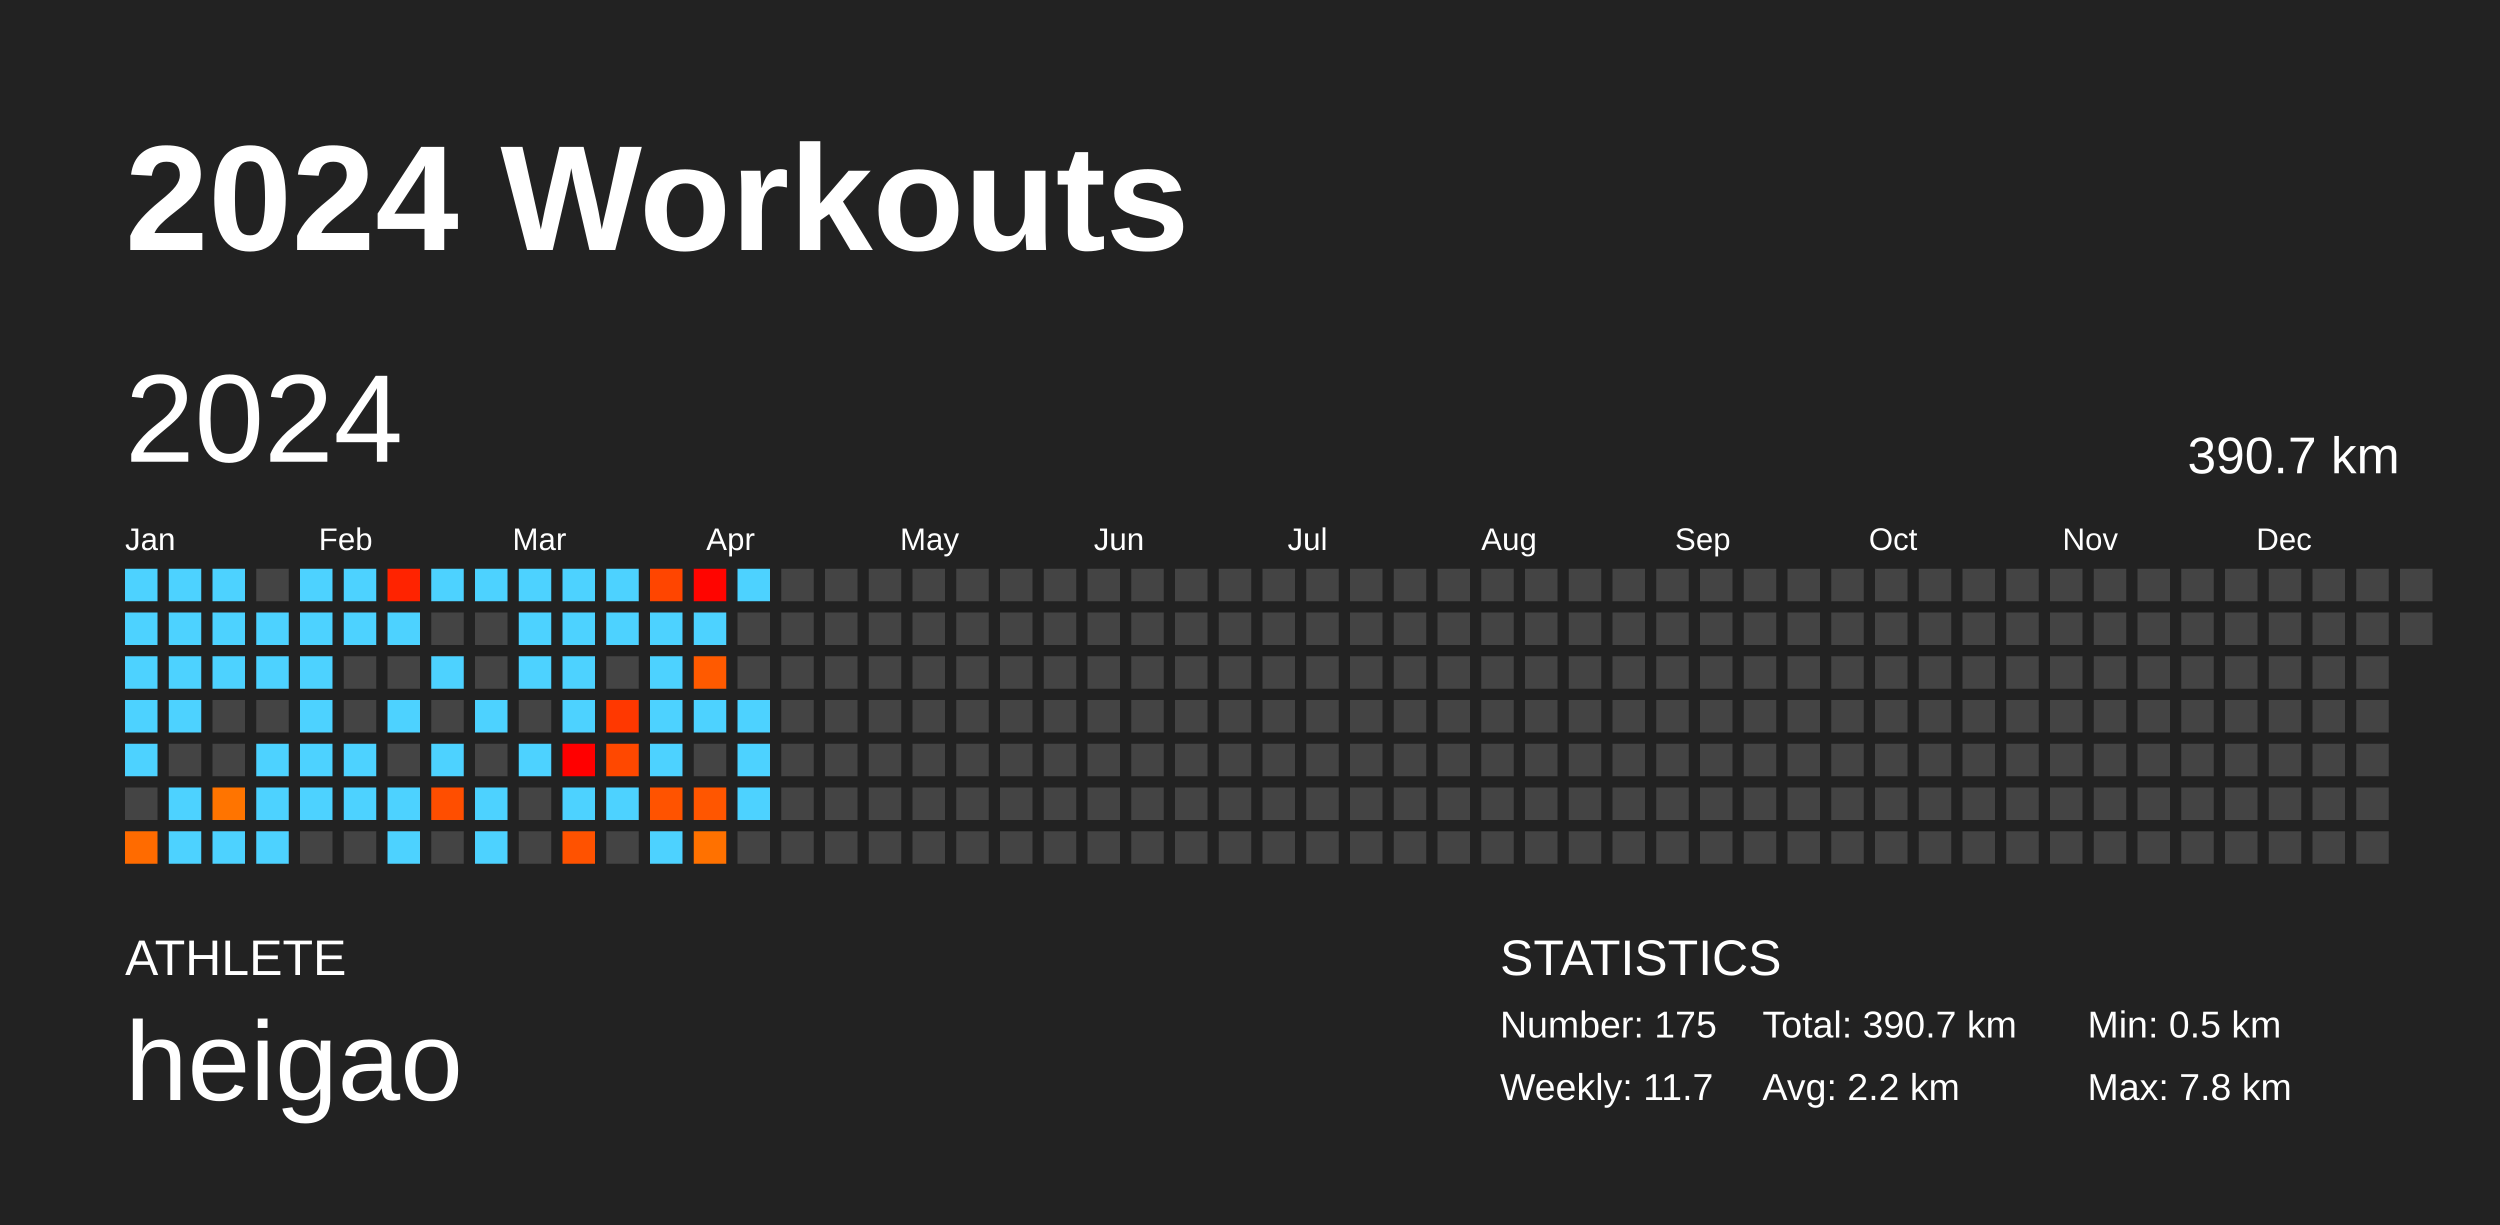
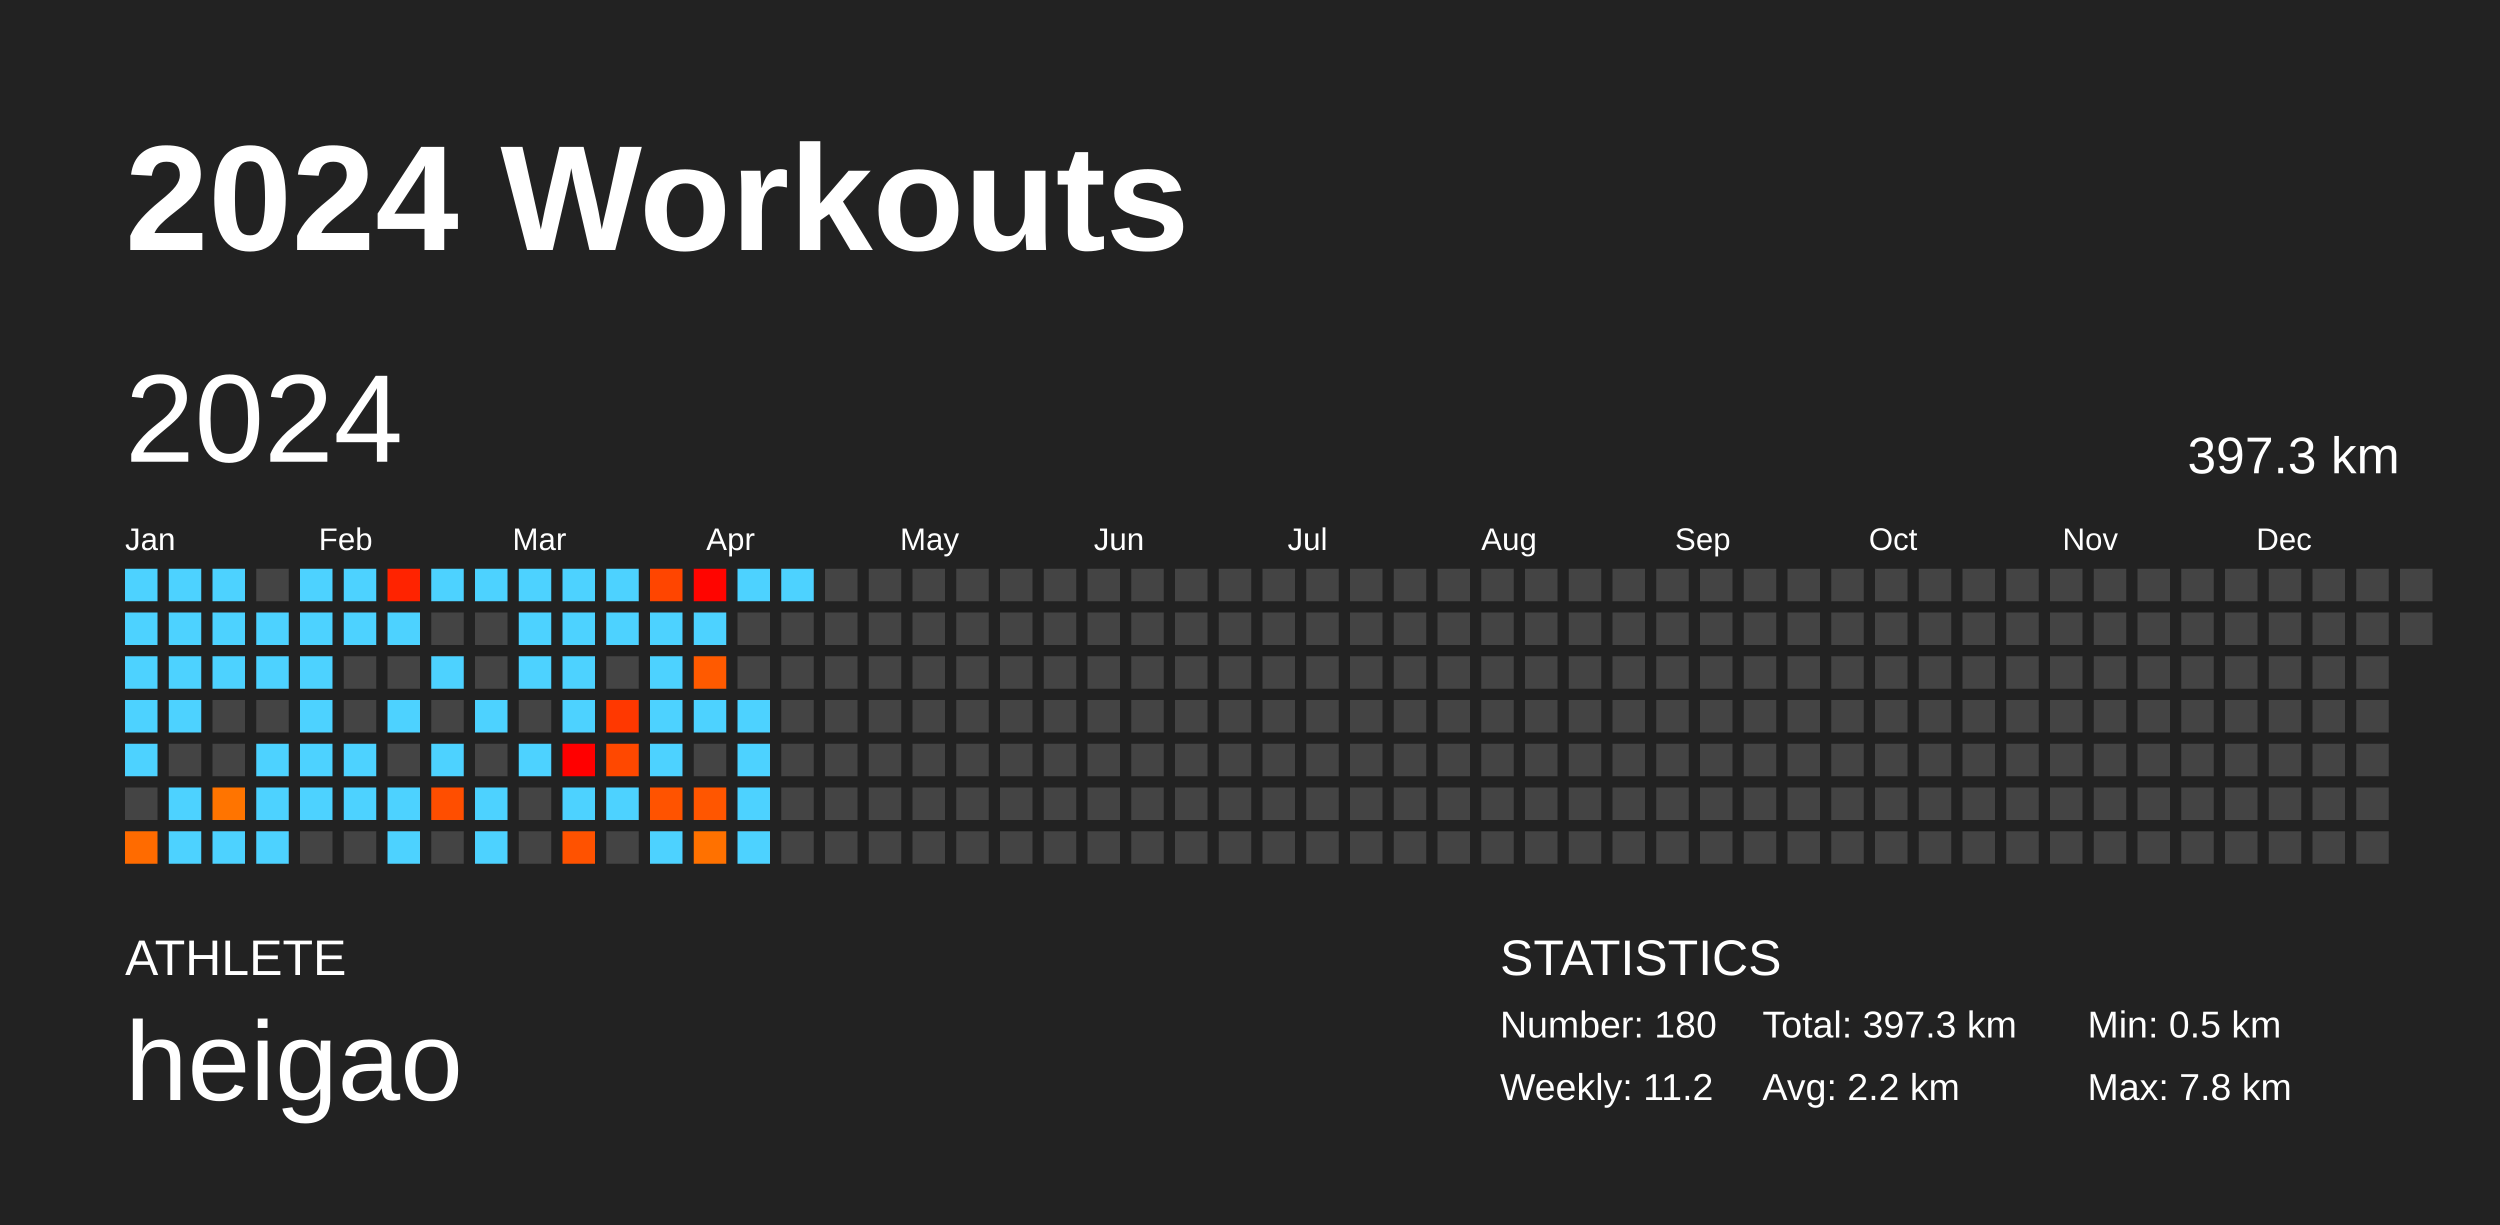
<svg xmlns="http://www.w3.org/2000/svg" baseProfile="full" height="98mm" version="1.1" viewBox="0,0,200,98" width="200mm">
  <defs />
  <rect fill="#222222" height="98" width="200" x="0" y="0" />
  <text fill="#FFFFFF" style="font-size:12px; font-family:Arial; font-weight:bold;" x="10" y="20">2024 Workouts</text>
  <text fill="#FFFFFF" style="font-size:4px; font-family:Arial" x="10" y="78">ATHLETE</text>
  <text fill="#FFFFFF" style="font-size:9px; font-family:Arial" x="10" y="88">heigao</text>
  <text fill="#FFFFFF" style="font-size:4px; font-family:Arial" x="120" y="78">STATISTICS</text>
-   <text fill="#FFFFFF" style="font-size:3px; font-family:Arial" x="120" y="83">Number: 175</text>
-   <text fill="#FFFFFF" style="font-size:3px; font-family:Arial" x="120" y="88">Weekly: 11.7</text>
-   <text fill="#FFFFFF" style="font-size:3px; font-family:Arial" x="141" y="83">Total: 390.7 km</text>
+   <text fill="#FFFFFF" style="font-size:3px; font-family:Arial" x="120" y="83">Number: 180</text>
+   <text fill="#FFFFFF" style="font-size:3px; font-family:Arial" x="120" y="88">Weekly: 11.2</text>
+   <text fill="#FFFFFF" style="font-size:3px; font-family:Arial" x="141" y="83">Total: 397.3 km</text>
  <text fill="#FFFFFF" style="font-size:3px; font-family:Arial" x="141" y="88">Avg: 2.2 km</text>
  <text fill="#FFFFFF" style="font-size:3px; font-family:Arial" x="167" y="83">Min: 0.5 km</text>
  <text fill="#FFFFFF" style="font-size:3px; font-family:Arial" x="167" y="88">Max: 7.8 km</text>
  <text dominant-baseline="hanging" fill="#FFFFFF" style="font-size:10.0px; font-family:Arial;" x="10" y="30">2024</text>
-   <text dominant-baseline="hanging" fill="#FFFFFF" style="font-size:4.125px; font-family:Arial;" x="175" y="35">390.7 km</text>
+   <text dominant-baseline="hanging" fill="#FFFFFF" style="font-size:4.125px; font-family:Arial;" x="175" y="35">397.3 km</text>
  <text fill="#FFFFFF" style="font-size:2.5px; font-family:Arial" x="10.0" y="44">Jan</text>
  <text fill="#FFFFFF" style="font-size:2.5px; font-family:Arial" x="25.5" y="44">Feb</text>
  <text fill="#FFFFFF" style="font-size:2.5px; font-family:Arial" x="41.0" y="44">Mar</text>
  <text fill="#FFFFFF" style="font-size:2.5px; font-family:Arial" x="56.5" y="44">Apr</text>
  <text fill="#FFFFFF" style="font-size:2.5px; font-family:Arial" x="72.0" y="44">May</text>
  <text fill="#FFFFFF" style="font-size:2.5px; font-family:Arial" x="87.5" y="44">Jun</text>
  <text fill="#FFFFFF" style="font-size:2.5px; font-family:Arial" x="103.0" y="44">Jul</text>
  <text fill="#FFFFFF" style="font-size:2.5px; font-family:Arial" x="118.5" y="44">Aug</text>
  <text fill="#FFFFFF" style="font-size:2.5px; font-family:Arial" x="134.0" y="44">Sep</text>
  <text fill="#FFFFFF" style="font-size:2.5px; font-family:Arial" x="149.5" y="44">Oct</text>
  <text fill="#FFFFFF" style="font-size:2.5px; font-family:Arial" x="165.0" y="44">Nov</text>
  <text fill="#FFFFFF" style="font-size:2.5px; font-family:Arial" x="180.5" y="44">Dec</text>
  <rect fill="#4dd2ff" height="2.6" width="2.6" x="10.0" y="45.5" />
  <rect fill="#4dd2ff" height="2.6" width="2.6" x="10.0" y="49.0" />
  <rect fill="#4dd2ff" height="2.6" width="2.6" x="10.0" y="52.5" />
  <rect fill="#4dd2ff" height="2.6" width="2.6" x="10.0" y="56.0" />
  <rect fill="#4dd2ff" height="2.6" width="2.6" x="10.0" y="59.5" />
  <rect fill="#444444" height="2.6" width="2.6" x="10.0" y="63.0" />
  <rect fill="#ff6b00" height="2.6" width="2.6" x="10.0" y="66.5" />
  <rect fill="#4dd2ff" height="2.6" width="2.6" x="13.5" y="45.5" />
  <rect fill="#4dd2ff" height="2.6" width="2.6" x="13.5" y="49.0" />
  <rect fill="#4dd2ff" height="2.6" width="2.6" x="13.5" y="52.5" />
  <rect fill="#4dd2ff" height="2.6" width="2.6" x="13.5" y="56.0" />
  <rect fill="#444444" height="2.6" width="2.6" x="13.5" y="59.5" />
  <rect fill="#4dd2ff" height="2.6" width="2.6" x="13.5" y="63.0" />
  <rect fill="#4dd2ff" height="2.6" width="2.6" x="13.5" y="66.5" />
  <rect fill="#4dd2ff" height="2.6" width="2.6" x="17.0" y="45.5" />
  <rect fill="#4dd2ff" height="2.6" width="2.6" x="17.0" y="49.0" />
  <rect fill="#4dd2ff" height="2.6" width="2.6" x="17.0" y="52.5" />
  <rect fill="#444444" height="2.6" width="2.6" x="17.0" y="56.0" />
  <rect fill="#444444" height="2.6" width="2.6" x="17.0" y="59.5" />
  <rect fill="#ff7400" height="2.6" width="2.6" x="17.0" y="63.0" />
  <rect fill="#4dd2ff" height="2.6" width="2.6" x="17.0" y="66.5" />
  <rect fill="#444444" height="2.6" width="2.6" x="20.5" y="45.5" />
  <rect fill="#4dd2ff" height="2.6" width="2.6" x="20.5" y="49.0" />
  <rect fill="#4dd2ff" height="2.6" width="2.6" x="20.5" y="52.5" />
  <rect fill="#444444" height="2.6" width="2.6" x="20.5" y="56.0" />
  <rect fill="#4dd2ff" height="2.6" width="2.6" x="20.5" y="59.5" />
  <rect fill="#4dd2ff" height="2.6" width="2.6" x="20.5" y="63.0" />
  <rect fill="#4dd2ff" height="2.6" width="2.6" x="20.5" y="66.5" />
  <rect fill="#4dd2ff" height="2.6" width="2.6" x="24.0" y="45.5" />
  <rect fill="#4dd2ff" height="2.6" width="2.6" x="24.0" y="49.0" />
  <rect fill="#4dd2ff" height="2.6" width="2.6" x="24.0" y="52.5" />
  <rect fill="#4dd2ff" height="2.6" width="2.6" x="24.0" y="56.0" />
  <rect fill="#4dd2ff" height="2.6" width="2.6" x="24.0" y="59.5" />
  <rect fill="#4dd2ff" height="2.6" width="2.6" x="24.0" y="63.0" />
  <rect fill="#444444" height="2.6" width="2.6" x="24.0" y="66.5" />
  <rect fill="#4dd2ff" height="2.6" width="2.6" x="27.5" y="45.5" />
  <rect fill="#4dd2ff" height="2.6" width="2.6" x="27.5" y="49.0" />
  <rect fill="#444444" height="2.6" width="2.6" x="27.5" y="52.5" />
  <rect fill="#444444" height="2.6" width="2.6" x="27.5" y="56.0" />
  <rect fill="#4dd2ff" height="2.6" width="2.6" x="27.5" y="59.5" />
  <rect fill="#4dd2ff" height="2.6" width="2.6" x="27.5" y="63.0" />
  <rect fill="#444444" height="2.6" width="2.6" x="27.5" y="66.5" />
  <rect fill="#ff2300" height="2.6" width="2.6" x="31.0" y="45.5" />
  <rect fill="#4dd2ff" height="2.6" width="2.6" x="31.0" y="49.0" />
  <rect fill="#444444" height="2.6" width="2.6" x="31.0" y="52.5" />
  <rect fill="#4dd2ff" height="2.6" width="2.6" x="31.0" y="56.0" />
  <rect fill="#444444" height="2.6" width="2.6" x="31.0" y="59.5" />
  <rect fill="#4dd2ff" height="2.6" width="2.6" x="31.0" y="63.0" />
  <rect fill="#4dd2ff" height="2.6" width="2.6" x="31.0" y="66.5" />
  <rect fill="#4dd2ff" height="2.6" width="2.6" x="34.5" y="45.5" />
  <rect fill="#444444" height="2.6" width="2.6" x="34.5" y="49.0" />
  <rect fill="#4dd2ff" height="2.6" width="2.6" x="34.5" y="52.5" />
  <rect fill="#444444" height="2.6" width="2.6" x="34.5" y="56.0" />
  <rect fill="#4dd2ff" height="2.6" width="2.6" x="34.5" y="59.5" />
  <rect fill="#ff4e00" height="2.6" width="2.6" x="34.5" y="63.0" />
  <rect fill="#444444" height="2.6" width="2.6" x="34.5" y="66.5" />
  <rect fill="#4dd2ff" height="2.6" width="2.6" x="38.0" y="45.5" />
  <rect fill="#444444" height="2.6" width="2.6" x="38.0" y="49.0" />
  <rect fill="#444444" height="2.6" width="2.6" x="38.0" y="52.5" />
  <rect fill="#4dd2ff" height="2.6" width="2.6" x="38.0" y="56.0" />
  <rect fill="#444444" height="2.6" width="2.6" x="38.0" y="59.5" />
  <rect fill="#4dd2ff" height="2.6" width="2.6" x="38.0" y="63.0" />
  <rect fill="#4dd2ff" height="2.6" width="2.6" x="38.0" y="66.5" />
  <rect fill="#4dd2ff" height="2.6" width="2.6" x="41.5" y="45.5" />
  <rect fill="#4dd2ff" height="2.6" width="2.6" x="41.5" y="49.0" />
  <rect fill="#4dd2ff" height="2.6" width="2.6" x="41.5" y="52.5" />
  <rect fill="#444444" height="2.6" width="2.6" x="41.5" y="56.0" />
  <rect fill="#4dd2ff" height="2.6" width="2.6" x="41.5" y="59.5" />
  <rect fill="#444444" height="2.6" width="2.6" x="41.5" y="63.0" />
  <rect fill="#444444" height="2.6" width="2.6" x="41.5" y="66.5" />
  <rect fill="#4dd2ff" height="2.6" width="2.6" x="45.0" y="45.5" />
  <rect fill="#4dd2ff" height="2.6" width="2.6" x="45.0" y="49.0" />
  <rect fill="#4dd2ff" height="2.6" width="2.6" x="45.0" y="52.5" />
  <rect fill="#4dd2ff" height="2.6" width="2.6" x="45.0" y="56.0" />
  <rect fill="#ff0000" height="2.6" width="2.6" x="45.0" y="59.5" />
  <rect fill="#4dd2ff" height="2.6" width="2.6" x="45.0" y="63.0" />
  <rect fill="#ff5200" height="2.6" width="2.6" x="45.0" y="66.5" />
  <rect fill="#4dd2ff" height="2.6" width="2.6" x="48.5" y="45.5" />
  <rect fill="#4dd2ff" height="2.6" width="2.6" x="48.5" y="49.0" />
  <rect fill="#444444" height="2.6" width="2.6" x="48.5" y="52.5" />
  <rect fill="#ff3800" height="2.6" width="2.6" x="48.5" y="56.0" />
  <rect fill="#ff4800" height="2.6" width="2.6" x="48.5" y="59.5" />
  <rect fill="#4dd2ff" height="2.6" width="2.6" x="48.5" y="63.0" />
  <rect fill="#444444" height="2.6" width="2.6" x="48.5" y="66.5" />
  <rect fill="#ff4500" height="2.6" width="2.6" x="52.0" y="45.5" />
  <rect fill="#4dd2ff" height="2.6" width="2.6" x="52.0" y="49.0" />
  <rect fill="#4dd2ff" height="2.6" width="2.6" x="52.0" y="52.5" />
  <rect fill="#4dd2ff" height="2.6" width="2.6" x="52.0" y="56.0" />
  <rect fill="#4dd2ff" height="2.6" width="2.6" x="52.0" y="59.5" />
  <rect fill="#ff5300" height="2.6" width="2.6" x="52.0" y="63.0" />
  <rect fill="#4dd2ff" height="2.6" width="2.6" x="52.0" y="66.5" />
  <rect fill="#ff0500" height="2.6" width="2.6" x="55.5" y="45.5" />
  <rect fill="#4dd2ff" height="2.6" width="2.6" x="55.5" y="49.0" />
  <rect fill="#ff5a00" height="2.6" width="2.6" x="55.5" y="52.5" />
  <rect fill="#4dd2ff" height="2.6" width="2.6" x="55.5" y="56.0" />
  <rect fill="#444444" height="2.6" width="2.6" x="55.5" y="59.5" />
  <rect fill="#ff5600" height="2.6" width="2.6" x="55.5" y="63.0" />
  <rect fill="#ff7100" height="2.6" width="2.6" x="55.5" y="66.5" />
  <rect fill="#4dd2ff" height="2.6" width="2.6" x="59.0" y="45.5" />
  <rect fill="#444444" height="2.6" width="2.6" x="59.0" y="49.0" />
  <rect fill="#444444" height="2.6" width="2.6" x="59.0" y="52.5" />
  <rect fill="#4dd2ff" height="2.6" width="2.6" x="59.0" y="56.0" />
  <rect fill="#4dd2ff" height="2.6" width="2.6" x="59.0" y="59.5" />
  <rect fill="#4dd2ff" height="2.6" width="2.6" x="59.0" y="63.0" />
-   <rect fill="#444444" height="2.6" width="2.6" x="59.0" y="66.5" />
-   <rect fill="#444444" height="2.6" width="2.6" x="62.5" y="45.5" />
+   <rect fill="#4dd2ff" height="2.6" width="2.6" x="59.0" y="66.5" />
+   <rect fill="#4dd2ff" height="2.6" width="2.6" x="62.5" y="45.5" />
  <rect fill="#444444" height="2.6" width="2.6" x="62.5" y="49.0" />
  <rect fill="#444444" height="2.6" width="2.6" x="62.5" y="52.5" />
  <rect fill="#444444" height="2.6" width="2.6" x="62.5" y="56.0" />
  <rect fill="#444444" height="2.6" width="2.6" x="62.5" y="59.5" />
  <rect fill="#444444" height="2.6" width="2.6" x="62.5" y="63.0" />
  <rect fill="#444444" height="2.6" width="2.6" x="62.5" y="66.5" />
  <rect fill="#444444" height="2.6" width="2.6" x="66.0" y="45.5" />
  <rect fill="#444444" height="2.6" width="2.6" x="66.0" y="49.0" />
  <rect fill="#444444" height="2.6" width="2.6" x="66.0" y="52.5" />
  <rect fill="#444444" height="2.6" width="2.6" x="66.0" y="56.0" />
  <rect fill="#444444" height="2.6" width="2.6" x="66.0" y="59.5" />
  <rect fill="#444444" height="2.6" width="2.6" x="66.0" y="63.0" />
  <rect fill="#444444" height="2.6" width="2.6" x="66.0" y="66.5" />
  <rect fill="#444444" height="2.6" width="2.6" x="69.5" y="45.5" />
  <rect fill="#444444" height="2.6" width="2.6" x="69.5" y="49.0" />
  <rect fill="#444444" height="2.6" width="2.6" x="69.5" y="52.5" />
  <rect fill="#444444" height="2.6" width="2.6" x="69.5" y="56.0" />
  <rect fill="#444444" height="2.6" width="2.6" x="69.5" y="59.5" />
  <rect fill="#444444" height="2.6" width="2.6" x="69.5" y="63.0" />
  <rect fill="#444444" height="2.6" width="2.6" x="69.5" y="66.5" />
  <rect fill="#444444" height="2.6" width="2.6" x="73.0" y="45.5" />
  <rect fill="#444444" height="2.6" width="2.6" x="73.0" y="49.0" />
  <rect fill="#444444" height="2.6" width="2.6" x="73.0" y="52.5" />
  <rect fill="#444444" height="2.6" width="2.6" x="73.0" y="56.0" />
  <rect fill="#444444" height="2.6" width="2.6" x="73.0" y="59.5" />
  <rect fill="#444444" height="2.6" width="2.6" x="73.0" y="63.0" />
  <rect fill="#444444" height="2.6" width="2.6" x="73.0" y="66.5" />
  <rect fill="#444444" height="2.6" width="2.6" x="76.5" y="45.5" />
  <rect fill="#444444" height="2.6" width="2.6" x="76.5" y="49.0" />
  <rect fill="#444444" height="2.6" width="2.6" x="76.5" y="52.5" />
  <rect fill="#444444" height="2.6" width="2.6" x="76.5" y="56.0" />
  <rect fill="#444444" height="2.6" width="2.6" x="76.5" y="59.5" />
  <rect fill="#444444" height="2.6" width="2.6" x="76.5" y="63.0" />
  <rect fill="#444444" height="2.6" width="2.6" x="76.5" y="66.5" />
  <rect fill="#444444" height="2.6" width="2.6" x="80.0" y="45.5" />
  <rect fill="#444444" height="2.6" width="2.6" x="80.0" y="49.0" />
  <rect fill="#444444" height="2.6" width="2.6" x="80.0" y="52.5" />
  <rect fill="#444444" height="2.6" width="2.6" x="80.0" y="56.0" />
  <rect fill="#444444" height="2.6" width="2.6" x="80.0" y="59.5" />
  <rect fill="#444444" height="2.6" width="2.6" x="80.0" y="63.0" />
  <rect fill="#444444" height="2.6" width="2.6" x="80.0" y="66.5" />
  <rect fill="#444444" height="2.6" width="2.6" x="83.5" y="45.5" />
  <rect fill="#444444" height="2.6" width="2.6" x="83.5" y="49.0" />
  <rect fill="#444444" height="2.6" width="2.6" x="83.5" y="52.5" />
  <rect fill="#444444" height="2.6" width="2.6" x="83.5" y="56.0" />
  <rect fill="#444444" height="2.6" width="2.6" x="83.5" y="59.5" />
  <rect fill="#444444" height="2.6" width="2.6" x="83.5" y="63.0" />
  <rect fill="#444444" height="2.6" width="2.6" x="83.5" y="66.5" />
  <rect fill="#444444" height="2.6" width="2.6" x="87.0" y="45.5" />
  <rect fill="#444444" height="2.6" width="2.6" x="87.0" y="49.0" />
  <rect fill="#444444" height="2.6" width="2.6" x="87.0" y="52.5" />
  <rect fill="#444444" height="2.6" width="2.6" x="87.0" y="56.0" />
  <rect fill="#444444" height="2.6" width="2.6" x="87.0" y="59.5" />
  <rect fill="#444444" height="2.6" width="2.6" x="87.0" y="63.0" />
  <rect fill="#444444" height="2.6" width="2.6" x="87.0" y="66.5" />
  <rect fill="#444444" height="2.6" width="2.6" x="90.5" y="45.5" />
  <rect fill="#444444" height="2.6" width="2.6" x="90.5" y="49.0" />
  <rect fill="#444444" height="2.6" width="2.6" x="90.5" y="52.5" />
  <rect fill="#444444" height="2.6" width="2.6" x="90.5" y="56.0" />
  <rect fill="#444444" height="2.6" width="2.6" x="90.5" y="59.5" />
  <rect fill="#444444" height="2.6" width="2.6" x="90.5" y="63.0" />
  <rect fill="#444444" height="2.6" width="2.6" x="90.5" y="66.5" />
  <rect fill="#444444" height="2.6" width="2.6" x="94.0" y="45.5" />
  <rect fill="#444444" height="2.6" width="2.6" x="94.0" y="49.0" />
  <rect fill="#444444" height="2.6" width="2.6" x="94.0" y="52.5" />
  <rect fill="#444444" height="2.6" width="2.6" x="94.0" y="56.0" />
  <rect fill="#444444" height="2.6" width="2.6" x="94.0" y="59.5" />
  <rect fill="#444444" height="2.6" width="2.6" x="94.0" y="63.0" />
  <rect fill="#444444" height="2.6" width="2.6" x="94.0" y="66.5" />
  <rect fill="#444444" height="2.6" width="2.6" x="97.5" y="45.5" />
  <rect fill="#444444" height="2.6" width="2.6" x="97.5" y="49.0" />
  <rect fill="#444444" height="2.6" width="2.6" x="97.5" y="52.5" />
  <rect fill="#444444" height="2.6" width="2.6" x="97.5" y="56.0" />
  <rect fill="#444444" height="2.6" width="2.6" x="97.5" y="59.5" />
  <rect fill="#444444" height="2.6" width="2.6" x="97.5" y="63.0" />
  <rect fill="#444444" height="2.6" width="2.6" x="97.5" y="66.5" />
  <rect fill="#444444" height="2.6" width="2.6" x="101.0" y="45.5" />
  <rect fill="#444444" height="2.6" width="2.6" x="101.0" y="49.0" />
  <rect fill="#444444" height="2.6" width="2.6" x="101.0" y="52.5" />
  <rect fill="#444444" height="2.6" width="2.6" x="101.0" y="56.0" />
  <rect fill="#444444" height="2.6" width="2.6" x="101.0" y="59.5" />
  <rect fill="#444444" height="2.6" width="2.6" x="101.0" y="63.0" />
  <rect fill="#444444" height="2.6" width="2.6" x="101.0" y="66.5" />
  <rect fill="#444444" height="2.6" width="2.6" x="104.5" y="45.5" />
  <rect fill="#444444" height="2.6" width="2.6" x="104.5" y="49.0" />
  <rect fill="#444444" height="2.6" width="2.6" x="104.5" y="52.5" />
  <rect fill="#444444" height="2.6" width="2.6" x="104.5" y="56.0" />
  <rect fill="#444444" height="2.6" width="2.6" x="104.5" y="59.5" />
  <rect fill="#444444" height="2.6" width="2.6" x="104.5" y="63.0" />
  <rect fill="#444444" height="2.6" width="2.6" x="104.5" y="66.5" />
  <rect fill="#444444" height="2.6" width="2.6" x="108.0" y="45.5" />
  <rect fill="#444444" height="2.6" width="2.6" x="108.0" y="49.0" />
  <rect fill="#444444" height="2.6" width="2.6" x="108.0" y="52.5" />
  <rect fill="#444444" height="2.6" width="2.6" x="108.0" y="56.0" />
  <rect fill="#444444" height="2.6" width="2.6" x="108.0" y="59.5" />
  <rect fill="#444444" height="2.6" width="2.6" x="108.0" y="63.0" />
  <rect fill="#444444" height="2.6" width="2.6" x="108.0" y="66.5" />
  <rect fill="#444444" height="2.6" width="2.6" x="111.5" y="45.5" />
  <rect fill="#444444" height="2.6" width="2.6" x="111.5" y="49.0" />
  <rect fill="#444444" height="2.6" width="2.6" x="111.5" y="52.5" />
  <rect fill="#444444" height="2.6" width="2.6" x="111.5" y="56.0" />
  <rect fill="#444444" height="2.6" width="2.6" x="111.5" y="59.5" />
  <rect fill="#444444" height="2.6" width="2.6" x="111.5" y="63.0" />
  <rect fill="#444444" height="2.6" width="2.6" x="111.5" y="66.5" />
  <rect fill="#444444" height="2.6" width="2.6" x="115.0" y="45.5" />
  <rect fill="#444444" height="2.6" width="2.6" x="115.0" y="49.0" />
  <rect fill="#444444" height="2.6" width="2.6" x="115.0" y="52.5" />
  <rect fill="#444444" height="2.6" width="2.6" x="115.0" y="56.0" />
  <rect fill="#444444" height="2.6" width="2.6" x="115.0" y="59.5" />
  <rect fill="#444444" height="2.6" width="2.6" x="115.0" y="63.0" />
  <rect fill="#444444" height="2.6" width="2.6" x="115.0" y="66.5" />
  <rect fill="#444444" height="2.6" width="2.6" x="118.5" y="45.5" />
  <rect fill="#444444" height="2.6" width="2.6" x="118.5" y="49.0" />
  <rect fill="#444444" height="2.6" width="2.6" x="118.5" y="52.5" />
  <rect fill="#444444" height="2.6" width="2.6" x="118.5" y="56.0" />
  <rect fill="#444444" height="2.6" width="2.6" x="118.5" y="59.5" />
  <rect fill="#444444" height="2.6" width="2.6" x="118.5" y="63.0" />
  <rect fill="#444444" height="2.6" width="2.6" x="118.5" y="66.5" />
  <rect fill="#444444" height="2.6" width="2.6" x="122.0" y="45.5" />
  <rect fill="#444444" height="2.6" width="2.6" x="122.0" y="49.0" />
  <rect fill="#444444" height="2.6" width="2.6" x="122.0" y="52.5" />
  <rect fill="#444444" height="2.6" width="2.6" x="122.0" y="56.0" />
  <rect fill="#444444" height="2.6" width="2.6" x="122.0" y="59.5" />
  <rect fill="#444444" height="2.6" width="2.6" x="122.0" y="63.0" />
  <rect fill="#444444" height="2.6" width="2.6" x="122.0" y="66.5" />
  <rect fill="#444444" height="2.6" width="2.6" x="125.5" y="45.5" />
  <rect fill="#444444" height="2.6" width="2.6" x="125.5" y="49.0" />
  <rect fill="#444444" height="2.6" width="2.6" x="125.5" y="52.5" />
  <rect fill="#444444" height="2.6" width="2.6" x="125.5" y="56.0" />
  <rect fill="#444444" height="2.6" width="2.6" x="125.5" y="59.5" />
  <rect fill="#444444" height="2.6" width="2.6" x="125.5" y="63.0" />
  <rect fill="#444444" height="2.6" width="2.6" x="125.5" y="66.5" />
  <rect fill="#444444" height="2.6" width="2.6" x="129.0" y="45.5" />
  <rect fill="#444444" height="2.6" width="2.6" x="129.0" y="49.0" />
  <rect fill="#444444" height="2.6" width="2.6" x="129.0" y="52.5" />
  <rect fill="#444444" height="2.6" width="2.6" x="129.0" y="56.0" />
  <rect fill="#444444" height="2.6" width="2.6" x="129.0" y="59.5" />
  <rect fill="#444444" height="2.6" width="2.6" x="129.0" y="63.0" />
  <rect fill="#444444" height="2.6" width="2.6" x="129.0" y="66.5" />
  <rect fill="#444444" height="2.6" width="2.6" x="132.5" y="45.5" />
  <rect fill="#444444" height="2.6" width="2.6" x="132.5" y="49.0" />
  <rect fill="#444444" height="2.6" width="2.6" x="132.5" y="52.5" />
  <rect fill="#444444" height="2.6" width="2.6" x="132.5" y="56.0" />
  <rect fill="#444444" height="2.6" width="2.6" x="132.5" y="59.5" />
  <rect fill="#444444" height="2.6" width="2.6" x="132.5" y="63.0" />
  <rect fill="#444444" height="2.6" width="2.6" x="132.5" y="66.5" />
  <rect fill="#444444" height="2.6" width="2.6" x="136.0" y="45.5" />
  <rect fill="#444444" height="2.6" width="2.6" x="136.0" y="49.0" />
  <rect fill="#444444" height="2.6" width="2.6" x="136.0" y="52.5" />
  <rect fill="#444444" height="2.6" width="2.6" x="136.0" y="56.0" />
  <rect fill="#444444" height="2.6" width="2.6" x="136.0" y="59.5" />
  <rect fill="#444444" height="2.6" width="2.6" x="136.0" y="63.0" />
  <rect fill="#444444" height="2.6" width="2.6" x="136.0" y="66.5" />
  <rect fill="#444444" height="2.6" width="2.6" x="139.5" y="45.5" />
  <rect fill="#444444" height="2.6" width="2.6" x="139.5" y="49.0" />
  <rect fill="#444444" height="2.6" width="2.6" x="139.5" y="52.5" />
  <rect fill="#444444" height="2.6" width="2.6" x="139.5" y="56.0" />
  <rect fill="#444444" height="2.6" width="2.6" x="139.5" y="59.5" />
  <rect fill="#444444" height="2.6" width="2.6" x="139.5" y="63.0" />
  <rect fill="#444444" height="2.6" width="2.6" x="139.5" y="66.5" />
  <rect fill="#444444" height="2.6" width="2.6" x="143.0" y="45.5" />
  <rect fill="#444444" height="2.6" width="2.6" x="143.0" y="49.0" />
  <rect fill="#444444" height="2.6" width="2.6" x="143.0" y="52.5" />
  <rect fill="#444444" height="2.6" width="2.6" x="143.0" y="56.0" />
  <rect fill="#444444" height="2.6" width="2.6" x="143.0" y="59.5" />
  <rect fill="#444444" height="2.6" width="2.6" x="143.0" y="63.0" />
  <rect fill="#444444" height="2.6" width="2.6" x="143.0" y="66.5" />
  <rect fill="#444444" height="2.6" width="2.6" x="146.5" y="45.5" />
  <rect fill="#444444" height="2.6" width="2.6" x="146.5" y="49.0" />
  <rect fill="#444444" height="2.6" width="2.6" x="146.5" y="52.5" />
  <rect fill="#444444" height="2.6" width="2.6" x="146.5" y="56.0" />
  <rect fill="#444444" height="2.6" width="2.6" x="146.5" y="59.5" />
  <rect fill="#444444" height="2.6" width="2.6" x="146.5" y="63.0" />
  <rect fill="#444444" height="2.6" width="2.6" x="146.5" y="66.5" />
  <rect fill="#444444" height="2.6" width="2.6" x="150.0" y="45.5" />
  <rect fill="#444444" height="2.6" width="2.6" x="150.0" y="49.0" />
  <rect fill="#444444" height="2.6" width="2.6" x="150.0" y="52.5" />
  <rect fill="#444444" height="2.6" width="2.6" x="150.0" y="56.0" />
  <rect fill="#444444" height="2.6" width="2.6" x="150.0" y="59.5" />
  <rect fill="#444444" height="2.6" width="2.6" x="150.0" y="63.0" />
  <rect fill="#444444" height="2.6" width="2.6" x="150.0" y="66.5" />
  <rect fill="#444444" height="2.6" width="2.6" x="153.5" y="45.5" />
  <rect fill="#444444" height="2.6" width="2.6" x="153.5" y="49.0" />
  <rect fill="#444444" height="2.6" width="2.6" x="153.5" y="52.5" />
  <rect fill="#444444" height="2.6" width="2.6" x="153.5" y="56.0" />
  <rect fill="#444444" height="2.6" width="2.6" x="153.5" y="59.5" />
  <rect fill="#444444" height="2.6" width="2.6" x="153.5" y="63.0" />
  <rect fill="#444444" height="2.6" width="2.6" x="153.5" y="66.5" />
  <rect fill="#444444" height="2.6" width="2.6" x="157.0" y="45.5" />
  <rect fill="#444444" height="2.6" width="2.6" x="157.0" y="49.0" />
  <rect fill="#444444" height="2.6" width="2.6" x="157.0" y="52.5" />
  <rect fill="#444444" height="2.6" width="2.6" x="157.0" y="56.0" />
  <rect fill="#444444" height="2.6" width="2.6" x="157.0" y="59.5" />
  <rect fill="#444444" height="2.6" width="2.6" x="157.0" y="63.0" />
  <rect fill="#444444" height="2.6" width="2.6" x="157.0" y="66.5" />
  <rect fill="#444444" height="2.6" width="2.6" x="160.5" y="45.5" />
  <rect fill="#444444" height="2.6" width="2.6" x="160.5" y="49.0" />
  <rect fill="#444444" height="2.6" width="2.6" x="160.5" y="52.5" />
  <rect fill="#444444" height="2.6" width="2.6" x="160.5" y="56.0" />
  <rect fill="#444444" height="2.6" width="2.6" x="160.5" y="59.5" />
  <rect fill="#444444" height="2.6" width="2.6" x="160.5" y="63.0" />
  <rect fill="#444444" height="2.6" width="2.6" x="160.5" y="66.5" />
  <rect fill="#444444" height="2.6" width="2.6" x="164.0" y="45.5" />
  <rect fill="#444444" height="2.6" width="2.6" x="164.0" y="49.0" />
  <rect fill="#444444" height="2.6" width="2.6" x="164.0" y="52.5" />
  <rect fill="#444444" height="2.6" width="2.6" x="164.0" y="56.0" />
  <rect fill="#444444" height="2.6" width="2.6" x="164.0" y="59.5" />
  <rect fill="#444444" height="2.6" width="2.6" x="164.0" y="63.0" />
  <rect fill="#444444" height="2.6" width="2.6" x="164.0" y="66.5" />
  <rect fill="#444444" height="2.6" width="2.6" x="167.5" y="45.5" />
  <rect fill="#444444" height="2.6" width="2.6" x="167.5" y="49.0" />
  <rect fill="#444444" height="2.6" width="2.6" x="167.5" y="52.5" />
  <rect fill="#444444" height="2.6" width="2.6" x="167.5" y="56.0" />
  <rect fill="#444444" height="2.6" width="2.6" x="167.5" y="59.5" />
  <rect fill="#444444" height="2.6" width="2.6" x="167.5" y="63.0" />
  <rect fill="#444444" height="2.6" width="2.6" x="167.5" y="66.5" />
  <rect fill="#444444" height="2.6" width="2.6" x="171.0" y="45.5" />
  <rect fill="#444444" height="2.6" width="2.6" x="171.0" y="49.0" />
  <rect fill="#444444" height="2.6" width="2.6" x="171.0" y="52.5" />
  <rect fill="#444444" height="2.6" width="2.6" x="171.0" y="56.0" />
  <rect fill="#444444" height="2.6" width="2.6" x="171.0" y="59.5" />
  <rect fill="#444444" height="2.6" width="2.6" x="171.0" y="63.0" />
  <rect fill="#444444" height="2.6" width="2.6" x="171.0" y="66.5" />
  <rect fill="#444444" height="2.6" width="2.6" x="174.5" y="45.5" />
  <rect fill="#444444" height="2.6" width="2.6" x="174.5" y="49.0" />
  <rect fill="#444444" height="2.6" width="2.6" x="174.5" y="52.5" />
  <rect fill="#444444" height="2.6" width="2.6" x="174.5" y="56.0" />
  <rect fill="#444444" height="2.6" width="2.6" x="174.5" y="59.5" />
  <rect fill="#444444" height="2.6" width="2.6" x="174.5" y="63.0" />
  <rect fill="#444444" height="2.6" width="2.6" x="174.5" y="66.5" />
  <rect fill="#444444" height="2.6" width="2.6" x="178.0" y="45.5" />
  <rect fill="#444444" height="2.6" width="2.6" x="178.0" y="49.0" />
  <rect fill="#444444" height="2.6" width="2.6" x="178.0" y="52.5" />
  <rect fill="#444444" height="2.6" width="2.6" x="178.0" y="56.0" />
  <rect fill="#444444" height="2.6" width="2.6" x="178.0" y="59.5" />
  <rect fill="#444444" height="2.6" width="2.6" x="178.0" y="63.0" />
  <rect fill="#444444" height="2.6" width="2.6" x="178.0" y="66.5" />
  <rect fill="#444444" height="2.6" width="2.6" x="181.5" y="45.5" />
  <rect fill="#444444" height="2.6" width="2.6" x="181.5" y="49.0" />
  <rect fill="#444444" height="2.6" width="2.6" x="181.5" y="52.5" />
  <rect fill="#444444" height="2.6" width="2.6" x="181.5" y="56.0" />
  <rect fill="#444444" height="2.6" width="2.6" x="181.5" y="59.5" />
  <rect fill="#444444" height="2.6" width="2.6" x="181.5" y="63.0" />
  <rect fill="#444444" height="2.6" width="2.6" x="181.5" y="66.5" />
  <rect fill="#444444" height="2.6" width="2.6" x="185.0" y="45.5" />
  <rect fill="#444444" height="2.6" width="2.6" x="185.0" y="49.0" />
  <rect fill="#444444" height="2.6" width="2.6" x="185.0" y="52.5" />
  <rect fill="#444444" height="2.6" width="2.6" x="185.0" y="56.0" />
  <rect fill="#444444" height="2.6" width="2.6" x="185.0" y="59.5" />
  <rect fill="#444444" height="2.6" width="2.6" x="185.0" y="63.0" />
  <rect fill="#444444" height="2.6" width="2.6" x="185.0" y="66.5" />
  <rect fill="#444444" height="2.6" width="2.6" x="188.5" y="45.5" />
  <rect fill="#444444" height="2.6" width="2.6" x="188.5" y="49.0" />
  <rect fill="#444444" height="2.6" width="2.6" x="188.5" y="52.5" />
  <rect fill="#444444" height="2.6" width="2.6" x="188.5" y="56.0" />
  <rect fill="#444444" height="2.6" width="2.6" x="188.5" y="59.5" />
  <rect fill="#444444" height="2.6" width="2.6" x="188.5" y="63.0" />
  <rect fill="#444444" height="2.6" width="2.6" x="188.5" y="66.5" />
  <rect fill="#444444" height="2.6" width="2.6" x="192.0" y="45.5" />
  <rect fill="#444444" height="2.6" width="2.6" x="192.0" y="49.0" />
</svg>
